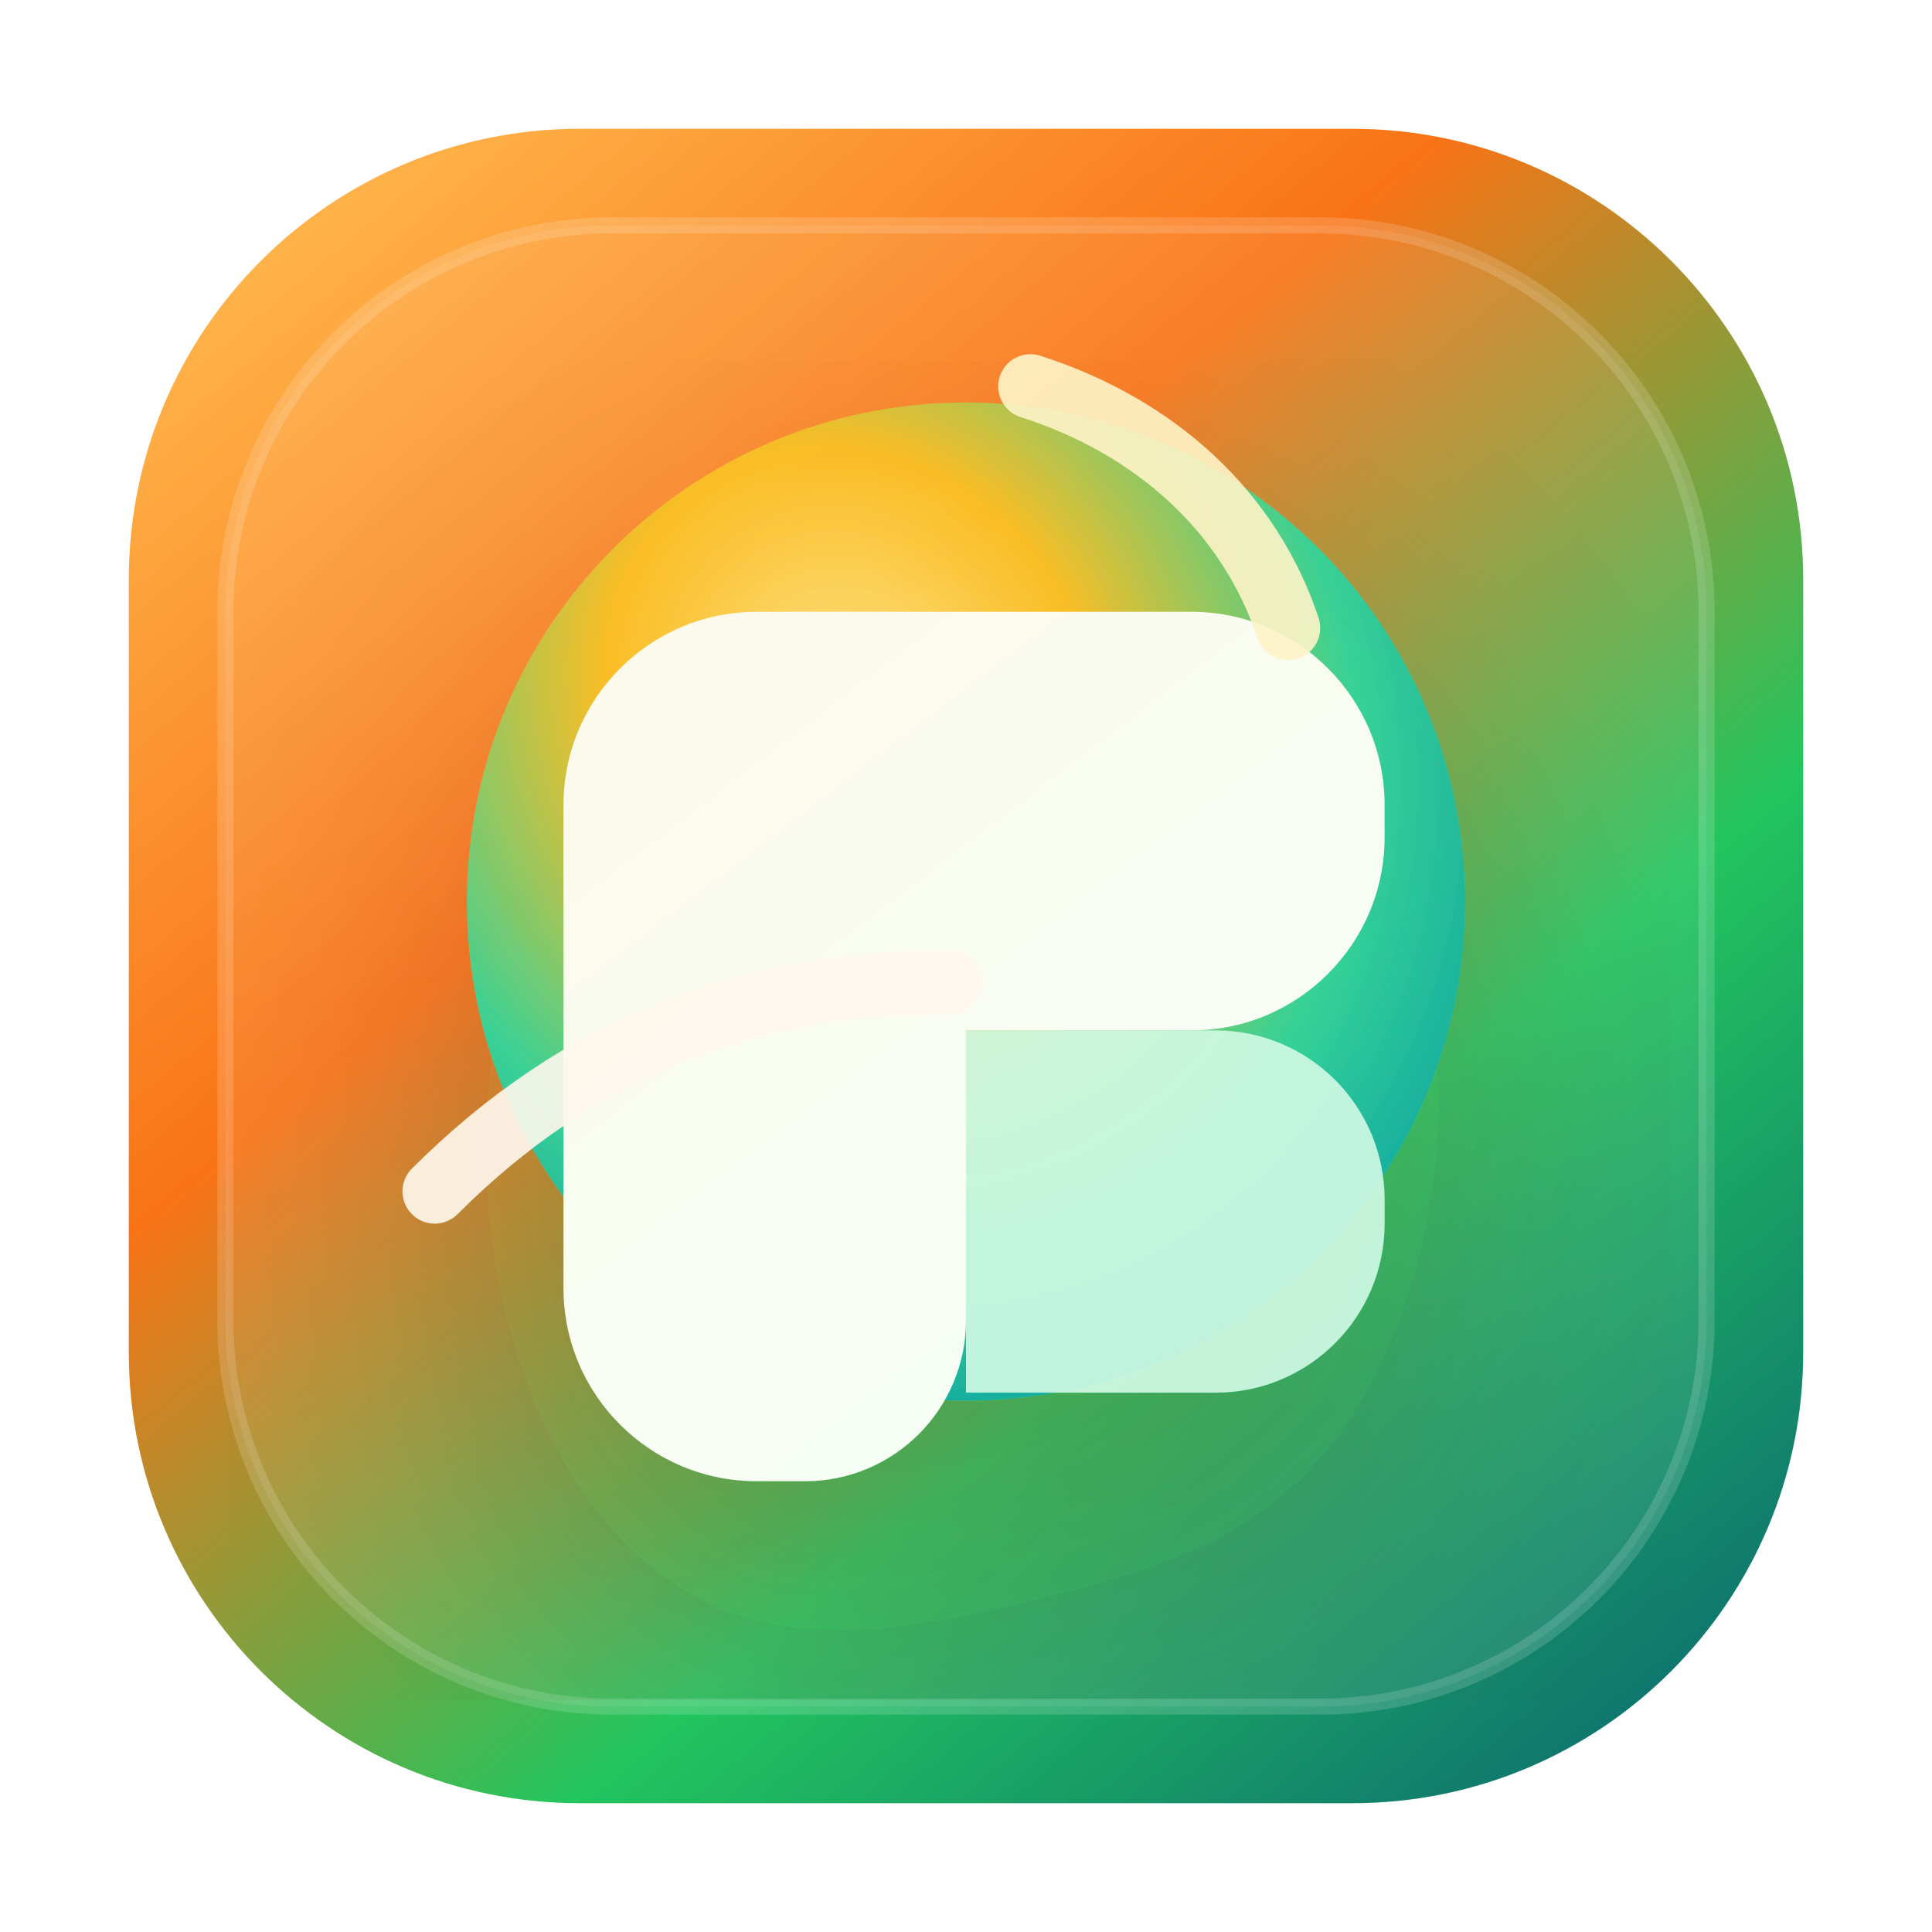
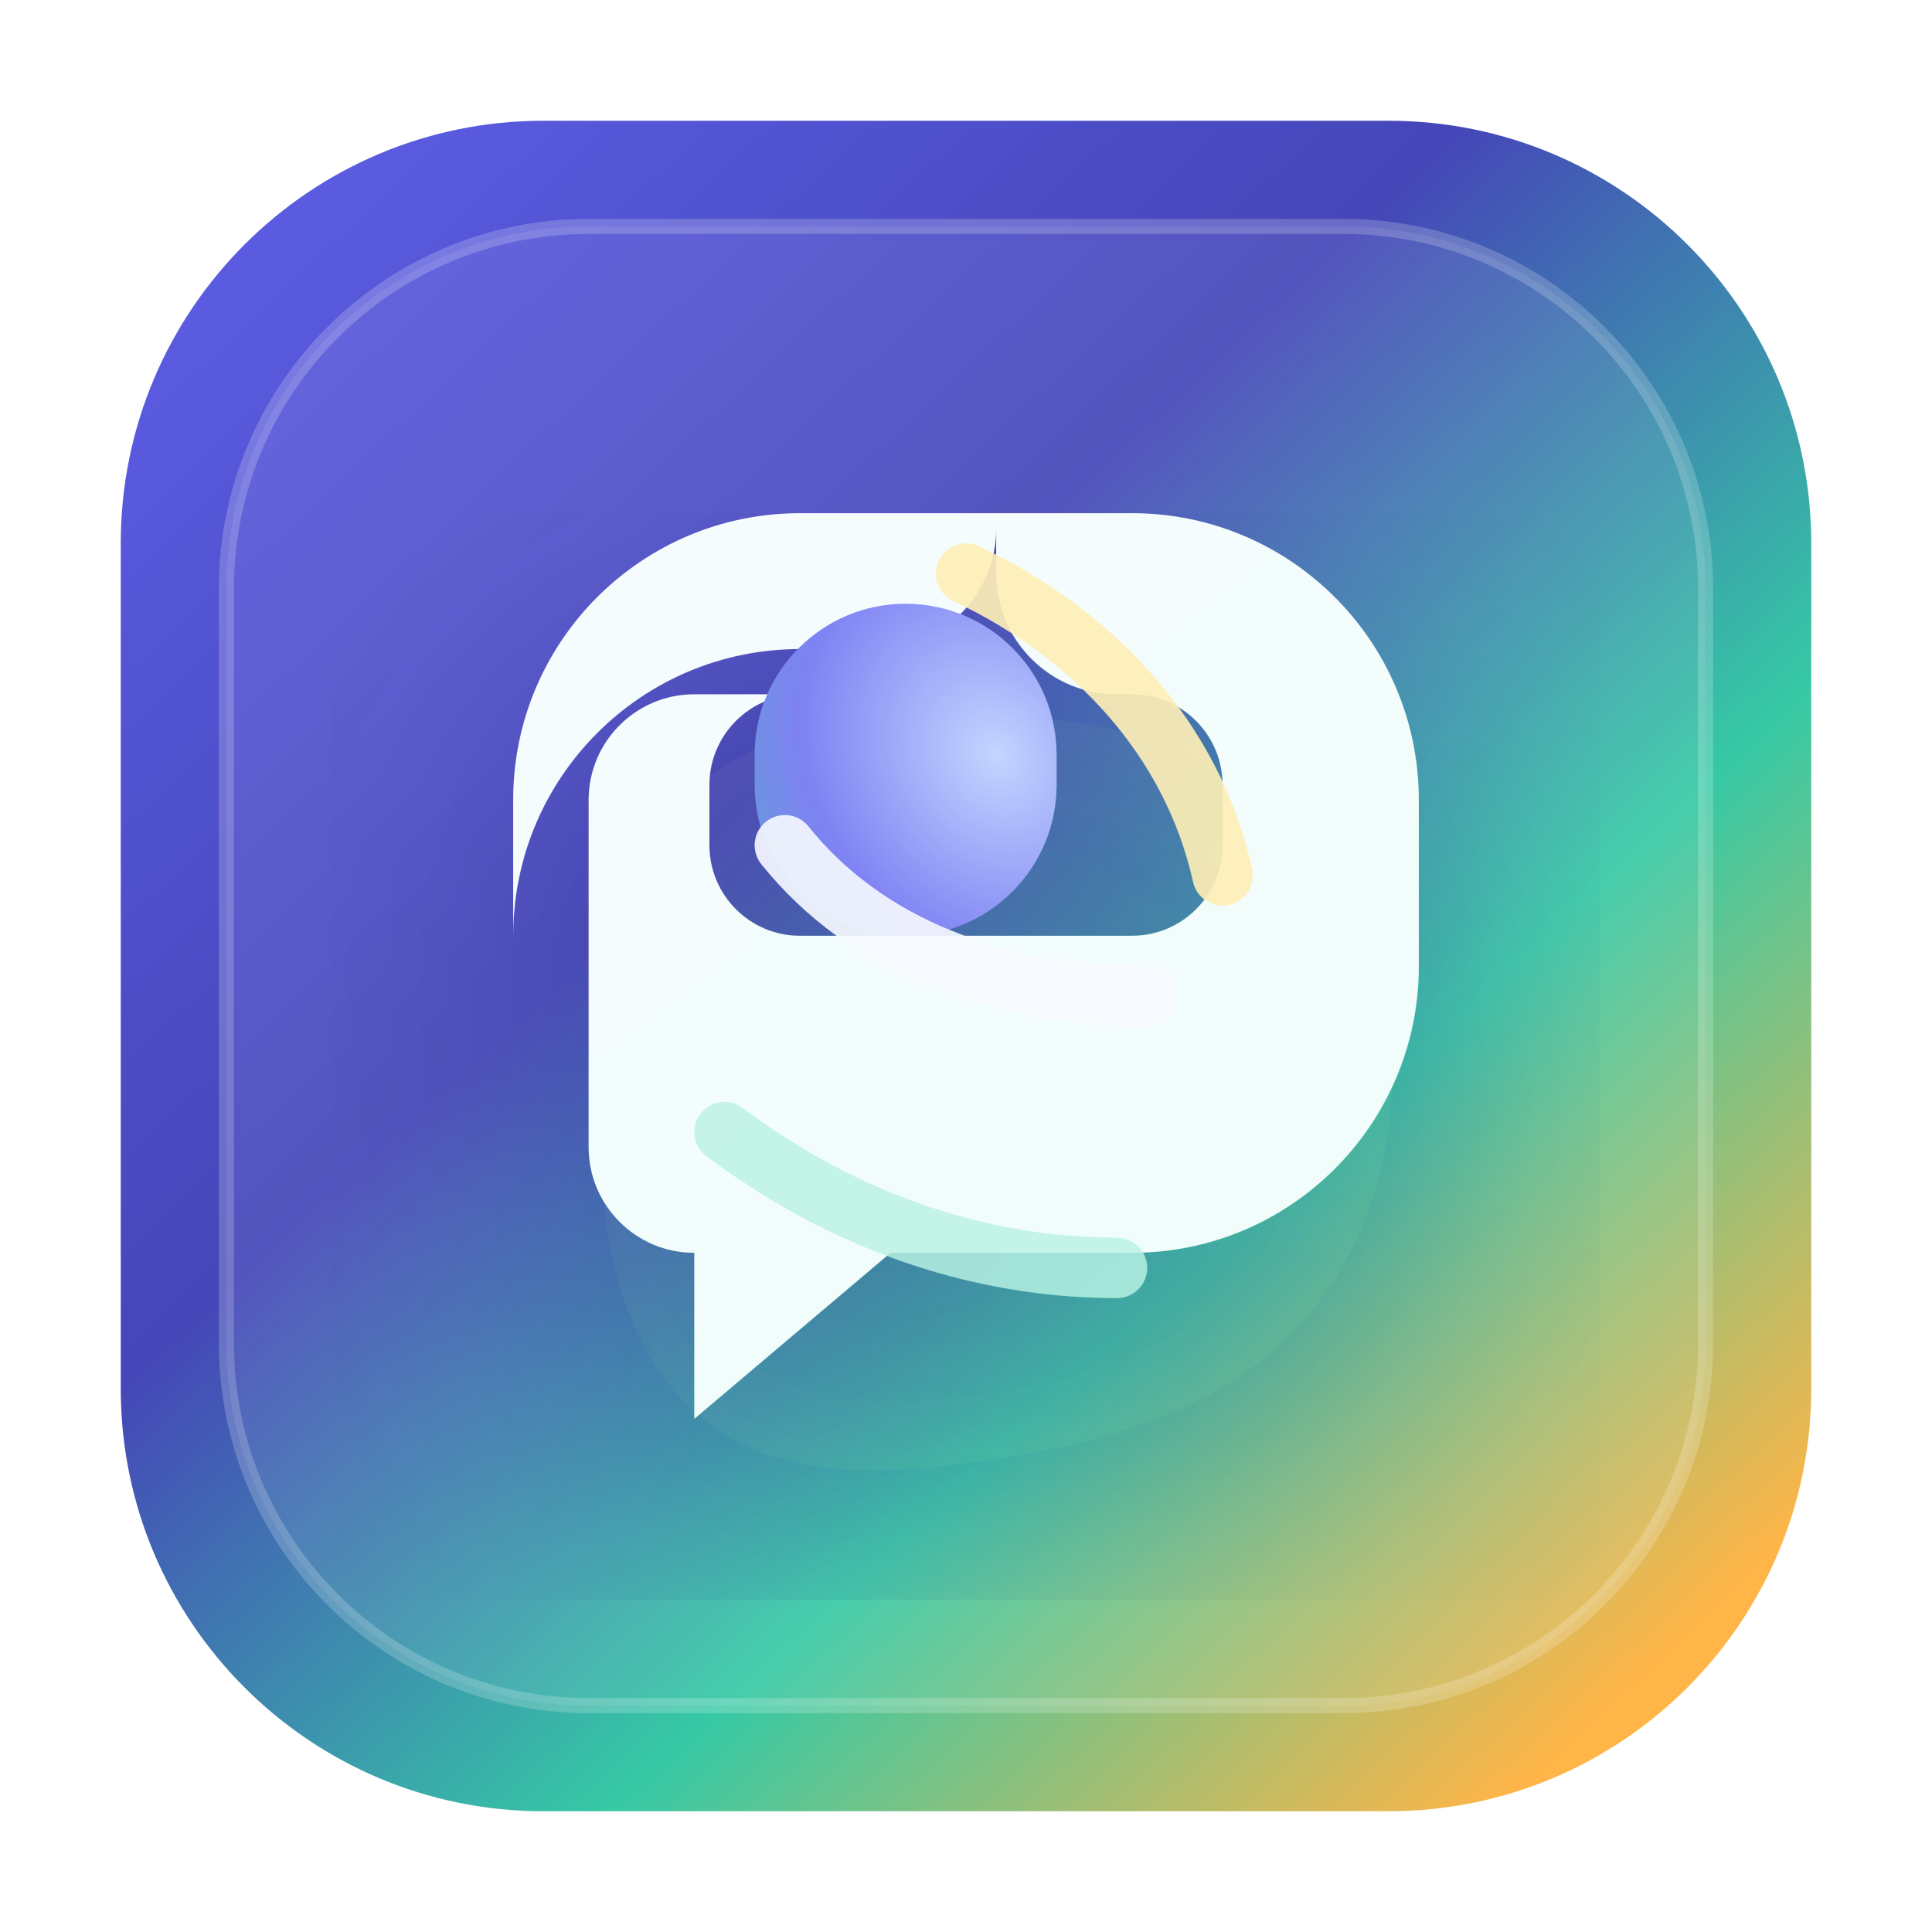
- <svg xmlns="http://www.w3.org/2000/svg" width="120" height="120" viewBox="0 0 120 120" fill="none" role="img" aria-labelledby="title desc">
+ <svg xmlns="http://www.w3.org/2000/svg" width="128" height="128" viewBox="0 0 128 128" fill="none" role="img" aria-labelledby="title desc">
  <defs>
-     <linearGradient id="bg" x1="18" y1="10" x2="100" y2="108" gradientUnits="userSpaceOnUse">
-       <stop stop-color="#FFB84D" />
-       <stop offset="0.35" stop-color="#F97316" />
-       <stop offset="0.7" stop-color="#22C55E" />
-       <stop offset="1" stop-color="#0F766E" />
+     <linearGradient id="bg" x1="18" y1="12" x2="110" y2="110" gradientUnits="userSpaceOnUse">
+       <stop stop-color="#5B5CE2" />
+       <stop offset="0.38" stop-color="#4546B8" />
+       <stop offset="0.7" stop-color="#36C9A5" />
+       <stop offset="1" stop-color="#FFB547" />
    </linearGradient>
-     <linearGradient id="glass" x1="32" y1="20" x2="84" y2="88" gradientUnits="userSpaceOnUse">
-       <stop stop-color="#FFF8E7" />
-       <stop offset="1" stop-color="#F4FFF9" />
+     <linearGradient id="glass" x1="34" y1="20" x2="91" y2="97" gradientUnits="userSpaceOnUse">
+       <stop stop-color="#F8FCFF" />
+       <stop offset="1" stop-color="#EEFDF9" />
    </linearGradient>
-     <radialGradient id="orbGlow" cx="0" cy="0" r="1" gradientUnits="userSpaceOnUse" gradientTransform="translate(53 44) rotate(57) scale(48 42)">
-       <stop stop-color="#FDE68A" />
-       <stop offset="0.35" stop-color="#FBBF24" />
-       <stop offset="0.72" stop-color="#34D399" />
-       <stop offset="1" stop-color="#0EA5A4" />
+     <radialGradient id="nestGlow" cx="0" cy="0" r="1" gradientUnits="userSpaceOnUse" gradientTransform="translate(66 50) rotate(57) scale(52 44)">
+       <stop stop-color="#C3D5FF" />
+       <stop offset="0.28" stop-color="#7E82F3" />
+       <stop offset="0.64" stop-color="#36C9A5" />
+       <stop offset="1" stop-color="#FFB547" />
    </radialGradient>
    <filter id="shadow" x="-20%" y="-20%" width="140%" height="140%">
-       <feDropShadow dx="0" dy="12" stdDeviation="10" flood-color="#7C2D12" flood-opacity="0.22" />
+       <feDropShadow dx="0" dy="12" stdDeviation="10" flood-color="#1E2A7A" flood-opacity="0.28" />
    </filter>
  </defs>
-   <rect x="8" y="8" width="104" height="104" rx="28" fill="url(#bg)" />
-   <rect x="14" y="14" width="92" height="92" rx="24" fill="rgba(255,255,255,0.08)" stroke="rgba(255,255,255,0.16)" />
+   <rect x="8" y="8" width="112" height="112" rx="28" fill="url(#bg)" />
+   <rect x="15" y="15" width="98" height="98" rx="24" fill="rgba(255,255,255,0.08)" stroke="rgba(255,255,255,0.2)" />
  <g filter="url(#shadow)">
-     <circle cx="60" cy="56" r="31" fill="url(#orbGlow)" opacity="0.96" />
-     <path d="M35 50C35 43.373 40.373 38 47 38H74C80.627 38 86 43.373 86 50V52C86 58.627 80.627 64 74 64H60V82C60 87.523 55.523 92 50 92H47C40.373 92 35 86.627 35 80V50Z" fill="url(#glass)" />
-     <path d="M60 64H75.5C81.299 64 86 68.701 86 74.5V76C86 81.799 81.299 86.5 75.5 86.5H60V64Z" fill="#D1FAE5" opacity="0.9" />
-     <path d="M27 74C36 65 46.5 61 59 61" stroke="#FFF7ED" stroke-width="4" stroke-linecap="round" opacity="0.9" />
-     <path d="M80 39C77.6 31.8 71.8 26.5 64 24" stroke="#FEF3C7" stroke-width="4" stroke-linecap="round" opacity="0.9" />
+     <path d="M34 53C34 42.507 42.507 34 53 34H75C85.493 34 94 42.507 94 53V64C94 74.493 85.493 83 75 83H59L46 94V83C42.134 83 39 79.866 39 76V53C39 49.134 42.134 46 46 46H53C49.686 46 47 48.686 47 52V56C47 59.314 49.686 62 53 62H75C78.314 62 81 59.314 81 56V52C81 48.686 78.314 46 75 46H74C69.582 46 66 42.418 66 38V35C66 39.418 62.418 43 58 43H53C42.507 43 34 51.507 34 62V53Z" fill="url(#glass)" />
+     <path d="M50 50C50 44.477 54.477 40 60 40C65.523 40 70 44.477 70 50V52C70 57.523 65.523 62 60 62C54.477 62 50 57.523 50 52V50Z" fill="url(#nestGlow)" />
+     <path d="M52 56C57.333 62.667 66 66 76 66" stroke="#F7F9FF" stroke-width="4" stroke-linecap="round" opacity="0.9" />
+     <path d="M64 38C72.5 42 79 49 81 58" stroke="#FFEEB6" stroke-width="4" stroke-linecap="round" opacity="0.9" />
+     <path d="M48 75C56 81 65 84 74 84" stroke="#B9F0E4" stroke-width="4" stroke-linecap="round" opacity="0.8" />
  </g>
</svg>
